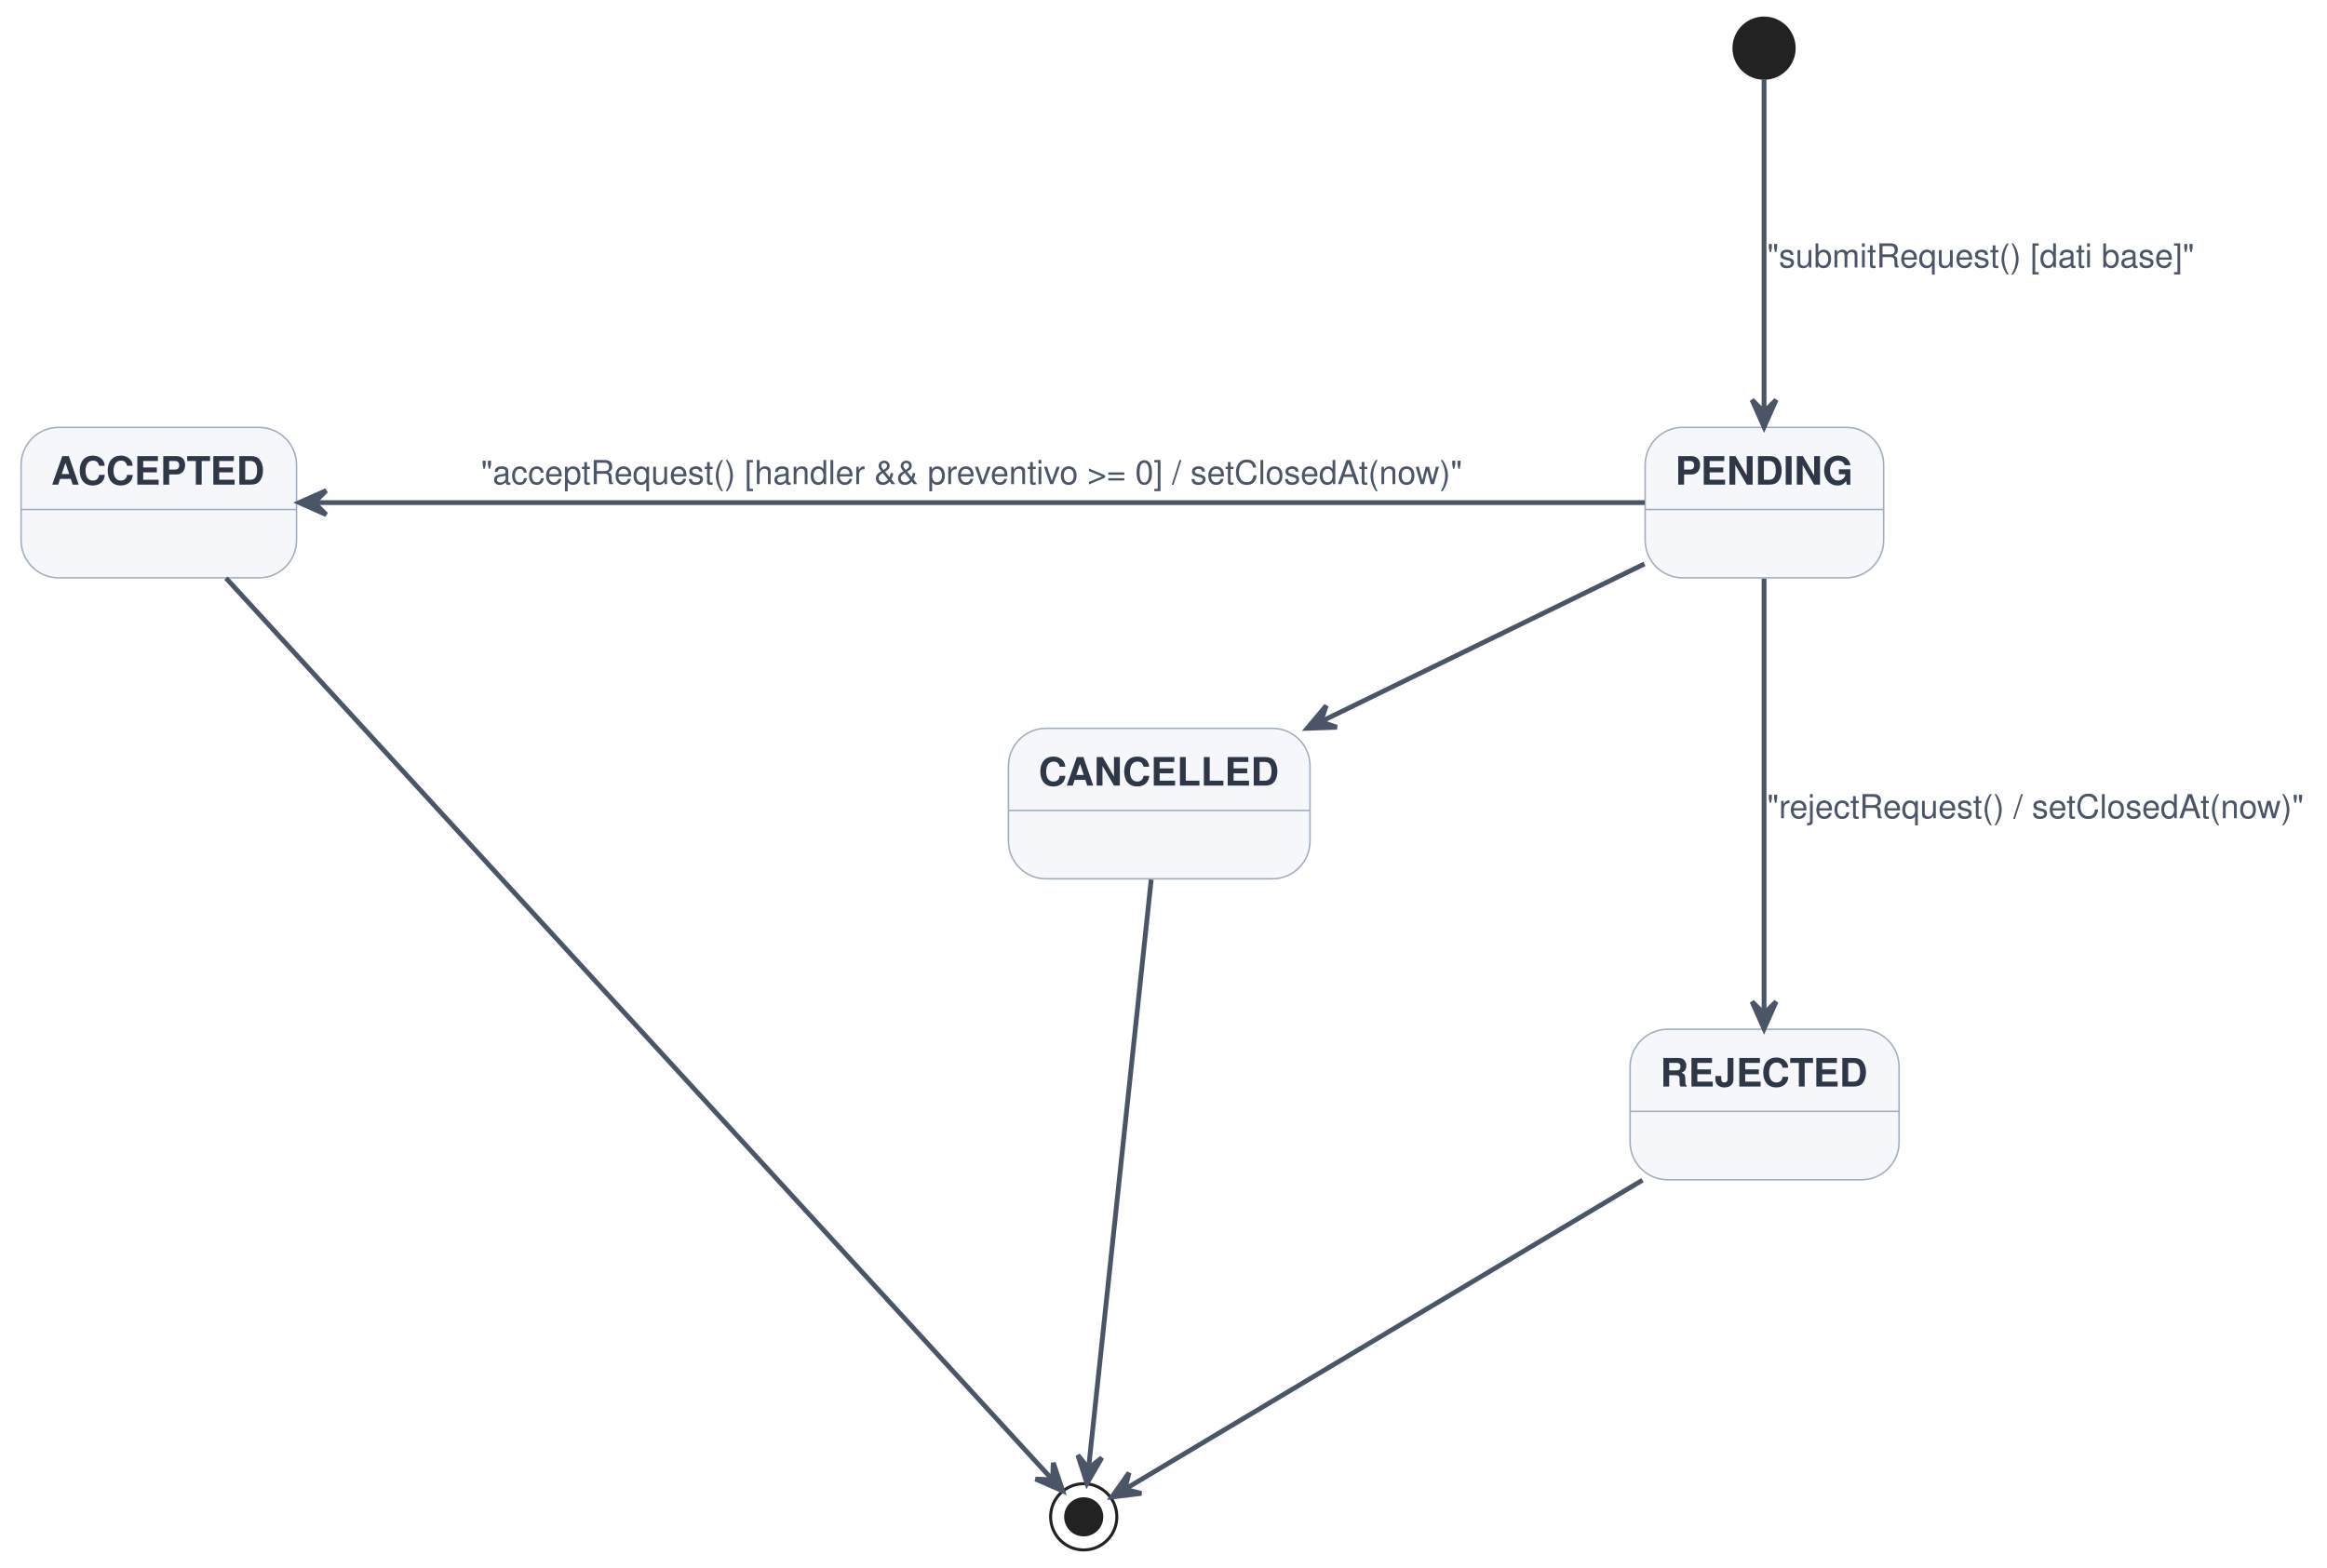
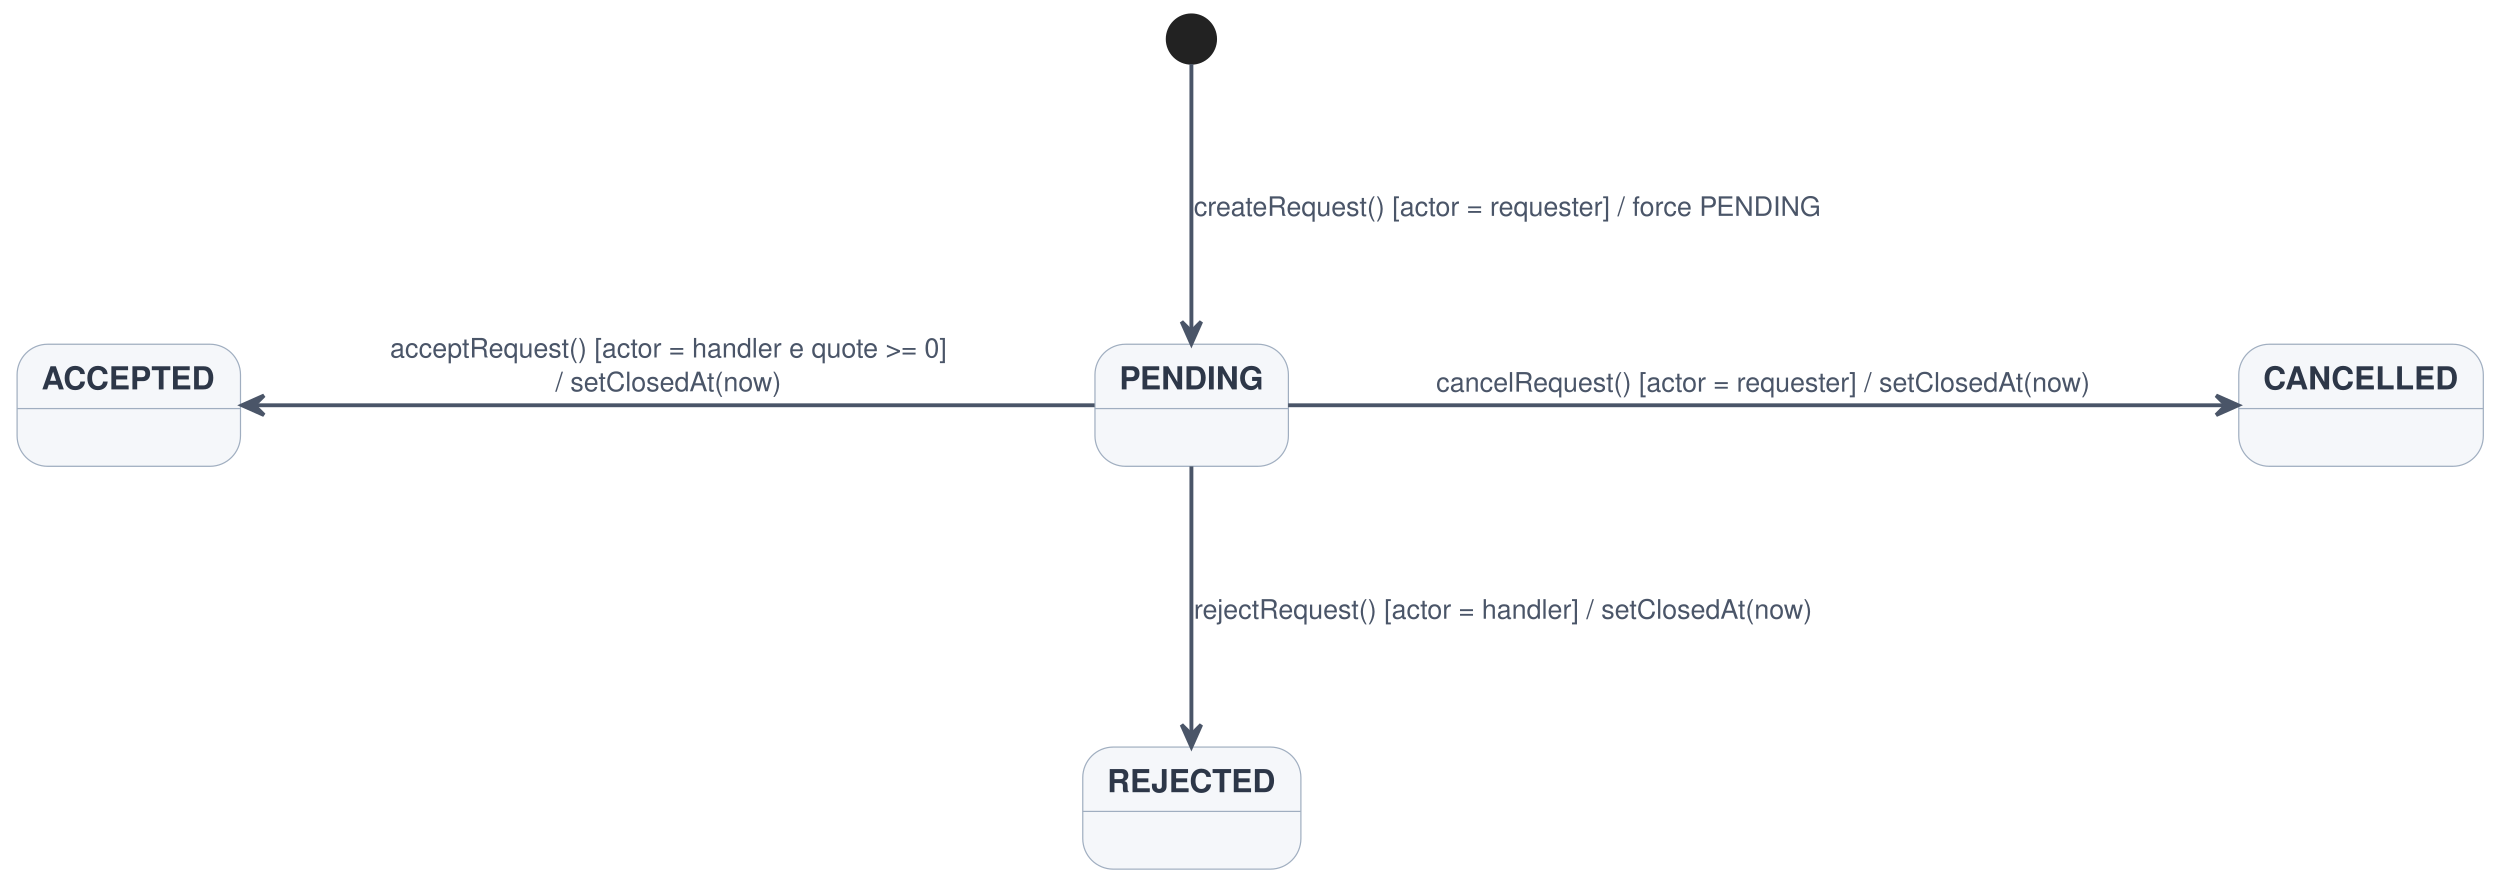
- <svg xmlns="http://www.w3.org/2000/svg" contentStyleType="text/css" data-diagram-type="STATE" height="521px" preserveAspectRatio="none" style="width:773px;height:521px;background:#FFFFFF;" version="1.1" viewBox="0 0 773 521" width="773px" zoomAndPan="magnify">
+ <svg xmlns="http://www.w3.org/2000/svg" contentStyleType="text/css" data-diagram-type="STATE" height="362px" preserveAspectRatio="none" style="width:1024px;height:362px;background:#FFFFFF;" version="1.1" viewBox="0 0 1024 362" width="1024px" zoomAndPan="magnify">
  <defs />
  <g>
    <g class="start_entity" data-qualified-name=".start." data-source-line="22" id="ent0002">
-       <ellipse cx="586" cy="16" fill="#222222" rx="10" ry="10" style="stroke:#222222;stroke-width:1;" />
+       <ellipse cx="488" cy="16" fill="#222222" rx="10" ry="10" style="stroke:#222222;stroke-width:1;" />
    </g>
    <g class="entity" data-qualified-name="PENDING" id="ent0003">
-       <rect fill="#F5F7FA" height="50" rx="12.5" ry="12.5" style="stroke:#A0AEC0;stroke-width:0.5;" width="79.23" x="546.5" y="142" />
-       <line style="stroke:#A0AEC0;stroke-width:0.5;" x1="546.5" x2="625.73" y1="169.291" y2="169.291" />
-       <text fill="#2D3748" font-family="'Helvetica'" font-size="13" font-weight="bold" lengthAdjust="spacing" textLength="59.23" x="556.5" y="161.028">PENDING</text>
+       <rect fill="#F5F7FA" height="50" rx="12.5" ry="12.5" style="stroke:#A0AEC0;stroke-width:0.5;" width="79.23" x="448.5" y="141" />
+       <line style="stroke:#A0AEC0;stroke-width:0.5;" x1="448.5" x2="527.73" y1="167.352" y2="167.352" />
+       <text fill="#2D3748" font-family="'Helvetica'" font-size="13" font-weight="bold" lengthAdjust="spacing" textLength="59.23" x="458.5" y="159.495">PENDING</text>
    </g>
    <g class="entity" data-qualified-name="ACCEPTED" id="ent0005">
-       <rect fill="#F5F7FA" height="50" rx="12.5" ry="12.5" style="stroke:#A0AEC0;stroke-width:0.5;" width="91.506" x="7" y="142" />
-       <line style="stroke:#A0AEC0;stroke-width:0.5;" x1="7" x2="98.506" y1="169.291" y2="169.291" />
-       <text fill="#2D3748" font-family="'Helvetica'" font-size="13" font-weight="bold" lengthAdjust="spacing" textLength="71.506" x="17" y="161.028">ACCEPTED</text>
+       <rect fill="#F5F7FA" height="50" rx="12.5" ry="12.5" style="stroke:#A0AEC0;stroke-width:0.5;" width="91.506" x="7" y="141" />
+       <line style="stroke:#A0AEC0;stroke-width:0.5;" x1="7" x2="98.506" y1="167.352" y2="167.352" />
+       <text fill="#2D3748" font-family="'Helvetica'" font-size="13" font-weight="bold" lengthAdjust="spacing" textLength="71.506" x="17" y="159.495">ACCEPTED</text>
    </g>
    <g class="entity" data-qualified-name="REJECTED" id="ent0008">
-       <rect fill="#F5F7FA" height="50" rx="12.5" ry="12.5" style="stroke:#A0AEC0;stroke-width:0.5;" width="89.348" x="541.5" y="342" />
-       <line style="stroke:#A0AEC0;stroke-width:0.5;" x1="541.5" x2="630.848" y1="369.291" y2="369.291" />
-       <text fill="#2D3748" font-family="'Helvetica'" font-size="13" font-weight="bold" lengthAdjust="spacing" textLength="69.348" x="551.5" y="361.028">REJECTED</text>
+       <rect fill="#F5F7FA" height="50" rx="12.5" ry="12.5" style="stroke:#A0AEC0;stroke-width:0.5;" width="89.348" x="443.5" y="306" />
+       <line style="stroke:#A0AEC0;stroke-width:0.5;" x1="443.5" x2="532.848" y1="332.352" y2="332.352" />
+       <text fill="#2D3748" font-family="'Helvetica'" font-size="13" font-weight="bold" lengthAdjust="spacing" textLength="69.348" x="453.5" y="324.495">REJECTED</text>
    </g>
    <g class="entity" data-qualified-name="CANCELLED" id="ent0010">
-       <rect fill="#F5F7FA" height="50" rx="12.5" ry="12.5" style="stroke:#A0AEC0;stroke-width:0.5;" width="100.165" x="335" y="242" />
-       <line style="stroke:#A0AEC0;stroke-width:0.5;" x1="335" x2="435.165" y1="269.291" y2="269.291" />
-       <text fill="#2D3748" font-family="'Helvetica'" font-size="13" font-weight="bold" lengthAdjust="spacing" textLength="80.165" x="345" y="261.028">CANCELLED</text>
-     </g>
-     <g class="end_entity" data-qualified-name=".end." data-source-line="28" id="ent0012">
-       <ellipse cx="360" cy="504" fill="none" rx="11" ry="11" style="stroke:#222222;stroke-width:1;" />
-       <ellipse cx="360" cy="504" fill="#222222" rx="6" ry="6" style="stroke:#222222;stroke-width:1;" />
+       <rect fill="#F5F7FA" height="50" rx="12.5" ry="12.5" style="stroke:#A0AEC0;stroke-width:0.5;" width="100.165" x="917" y="141" />
+       <line style="stroke:#A0AEC0;stroke-width:0.5;" x1="917" x2="1017.165" y1="167.352" y2="167.352" />
+       <text fill="#2D3748" font-family="'Helvetica'" font-size="13" font-weight="bold" lengthAdjust="spacing" textLength="80.165" x="927" y="159.495">CANCELLED</text>
    </g>
    <g class="link" data-entity-1="ent0002" data-entity-2="ent0003" data-link-type="dependency" data-source-line="22" id="lnk4">
-       <path d="M586,26.32 C586,49.13 586,102.33 586,135.88" fill="none" id="*start*-to-PENDING" style="stroke:#4A5568;stroke-width:1.6;" />
-       <polygon fill="#4A5568" points="586,141.88,590,132.88,586,136.88,582,132.88,586,141.88" style="stroke:#4A5568;stroke-width:1.6;" />
-       <text fill="#4A5568" font-family="'Helvetica'" font-size="11" lengthAdjust="spacing" textLength="142.318" x="587" y="88.87">"submitRequest() [dati base]"</text>
+       <path d="M488,26.26 C488,48.85 488,101.39 488,134.76" fill="none" id="*start*-to-PENDING" style="stroke:#4A5568;stroke-width:1.6;" />
+       <polygon fill="#4A5568" points="488,140.76,492,131.76,488,135.76,484,131.76,488,140.76" style="stroke:#4A5568;stroke-width:1.6;" />
+       <text fill="#4A5568" font-family="'Helvetica'" font-size="11" lengthAdjust="spacing" textLength="258.296" x="489" y="88.419">createRequest() [actor = requester] / force PENDING</text>
    </g>
    <g class="link" data-entity-1="ent0005" data-entity-2="ent0003" data-link-type="dependency" data-source-line="24" id="lnk7">
-       <path d="M105.37,167 C208.58,167 449.76,167 546.36,167" fill="none" id="ACCEPTED-backto-PENDING" style="stroke:#4A5568;stroke-width:1.6;" />
-       <polygon fill="#4A5568" points="99.37,167,108.37,171,104.37,167,108.37,163,99.37,167" style="stroke:#4A5568;stroke-width:1.6;" />
-       <text fill="#4A5568" font-family="'Helvetica'" font-size="11" lengthAdjust="spacing" textLength="326.976" x="159.75" y="160.87">"acceptRequest() [handler &amp;&amp; preventivo &gt;= 0] / setClosedAt(now)"</text>
+       <path d="M105.14,166 C190.96,166 367.73,166 448.36,166" fill="none" id="ACCEPTED-backto-PENDING" style="stroke:#4A5568;stroke-width:1.6;" />
+       <polygon fill="#4A5568" points="99.14,166,108.14,170,104.14,166,108.14,162,99.14,166" style="stroke:#4A5568;stroke-width:1.6;" />
+       <text fill="#4A5568" font-family="'Helvetica'" font-size="11" lengthAdjust="spacing" textLength="228.395" x="159.75" y="146.419">acceptRequest() [actor = handler e quote &gt;= 0]</text>
+       <text fill="#4A5568" font-family="'Helvetica'" font-size="11" lengthAdjust="spacing" textLength="92.925" x="227.485" y="160.255">/ setClosedAt(now)</text>
    </g>
    <g class="link" data-entity-1="ent0003" data-entity-2="ent0008" data-link-type="dependency" data-source-line="25" id="lnk9">
-       <path d="M586,192.28 C586,230.38 586,297.8 586,335.83" fill="none" id="PENDING-to-REJECTED" style="stroke:#4A5568;stroke-width:1.6;" />
-       <polygon fill="#4A5568" points="586,341.83,590,332.83,586,336.83,582,332.83,586,341.83" style="stroke:#4A5568;stroke-width:1.6;" />
-       <text fill="#4A5568" font-family="'Helvetica'" font-size="11" lengthAdjust="spacing" textLength="178.986" x="587" y="271.87">"rejectRequest() / setClosedAt(now)"</text>
+       <path d="M488,191.05 C488,221.87 488,268.98 488,299.85" fill="none" id="PENDING-to-REJECTED" style="stroke:#4A5568;stroke-width:1.6;" />
+       <polygon fill="#4A5568" points="488,305.85,492,296.85,488,300.85,484,296.85,488,305.85" style="stroke:#4A5568;stroke-width:1.6;" />
+       <text fill="#4A5568" font-family="'Helvetica'" font-size="11" lengthAdjust="spacing" textLength="254.031" x="489" y="253.419">rejectRequest() [actor = handler] / setClosedAt(now)</text>
    </g>
    <g class="link" data-entity-1="ent0003" data-entity-2="ent0010" data-link-type="dependency" data-source-line="26" id="lnk11">
-       <path d="M546.29,187.36 C514.14,203.04 474.093,222.561 439.633,239.361" fill="none" id="PENDING-to-CANCELLED" style="stroke:#4A5568;stroke-width:1.6;" />
-       <polygon fill="#4A5568" points="434.24,241.99,444.083,241.642,438.734,239.799,440.577,234.451,434.24,241.99" style="stroke:#4A5568;stroke-width:1.6;" />
-     </g>
-     <g class="link" data-entity-1="ent0005" data-entity-2="ent0012" data-link-type="dependency" data-source-line="28" id="lnk13">
-       <path d="M75.08,192.09 C137.91,260.65 311.516,450.097 348.966,490.957" fill="none" id="ACCEPTED-to-*end*" style="stroke:#4A5568;stroke-width:1.6;" />
-       <polygon fill="#4A5568" points="353.02,495.38,349.888,486.043,349.642,491.694,343.99,491.448,353.02,495.38" style="stroke:#4A5568;stroke-width:1.6;" />
-     </g>
-     <g class="link" data-entity-1="ent0008" data-entity-2="ent0012" data-link-type="dependency" data-source-line="29" id="lnk14">
-       <path d="M545.6,392.14 C491.51,424.44 404.091,476.663 374.521,494.324" fill="none" id="REJECTED-to-*end*" style="stroke:#4A5568;stroke-width:1.6;" />
-       <polygon fill="#4A5568" points="369.37,497.4,379.148,496.219,373.663,494.836,375.046,489.351,369.37,497.4" style="stroke:#4A5568;stroke-width:1.6;" />
-     </g>
-     <g class="link" data-entity-1="ent0010" data-entity-2="ent0012" data-link-type="dependency" data-source-line="30" id="lnk15">
-       <path d="M382.42,292.26 C377.03,342.92 365.403,452.154 361.713,486.913" fill="none" id="CANCELLED-to-*end*" style="stroke:#4A5568;stroke-width:1.6;" />
-       <polygon fill="#4A5568" points="361.08,492.88,366.008,484.353,361.608,487.908,358.052,483.508,361.08,492.88" style="stroke:#4A5568;stroke-width:1.6;" />
+       <path d="M527.61,166 C614.35,166 815,166 910.73,166" fill="none" id="PENDING-to-CANCELLED" style="stroke:#4A5568;stroke-width:1.6;" />
+       <polygon fill="#4A5568" points="916.73,166,907.73,162,911.73,166,907.73,170,916.73,166" style="stroke:#4A5568;stroke-width:1.6;" />
+       <text fill="#4A5568" font-family="'Helvetica'" font-size="11" lengthAdjust="spacing" textLength="268.705" x="588.25" y="160.419">cancelRequest() [actor = requester] / setClosedAt(now)</text>
    </g>
  </g>
</svg>
